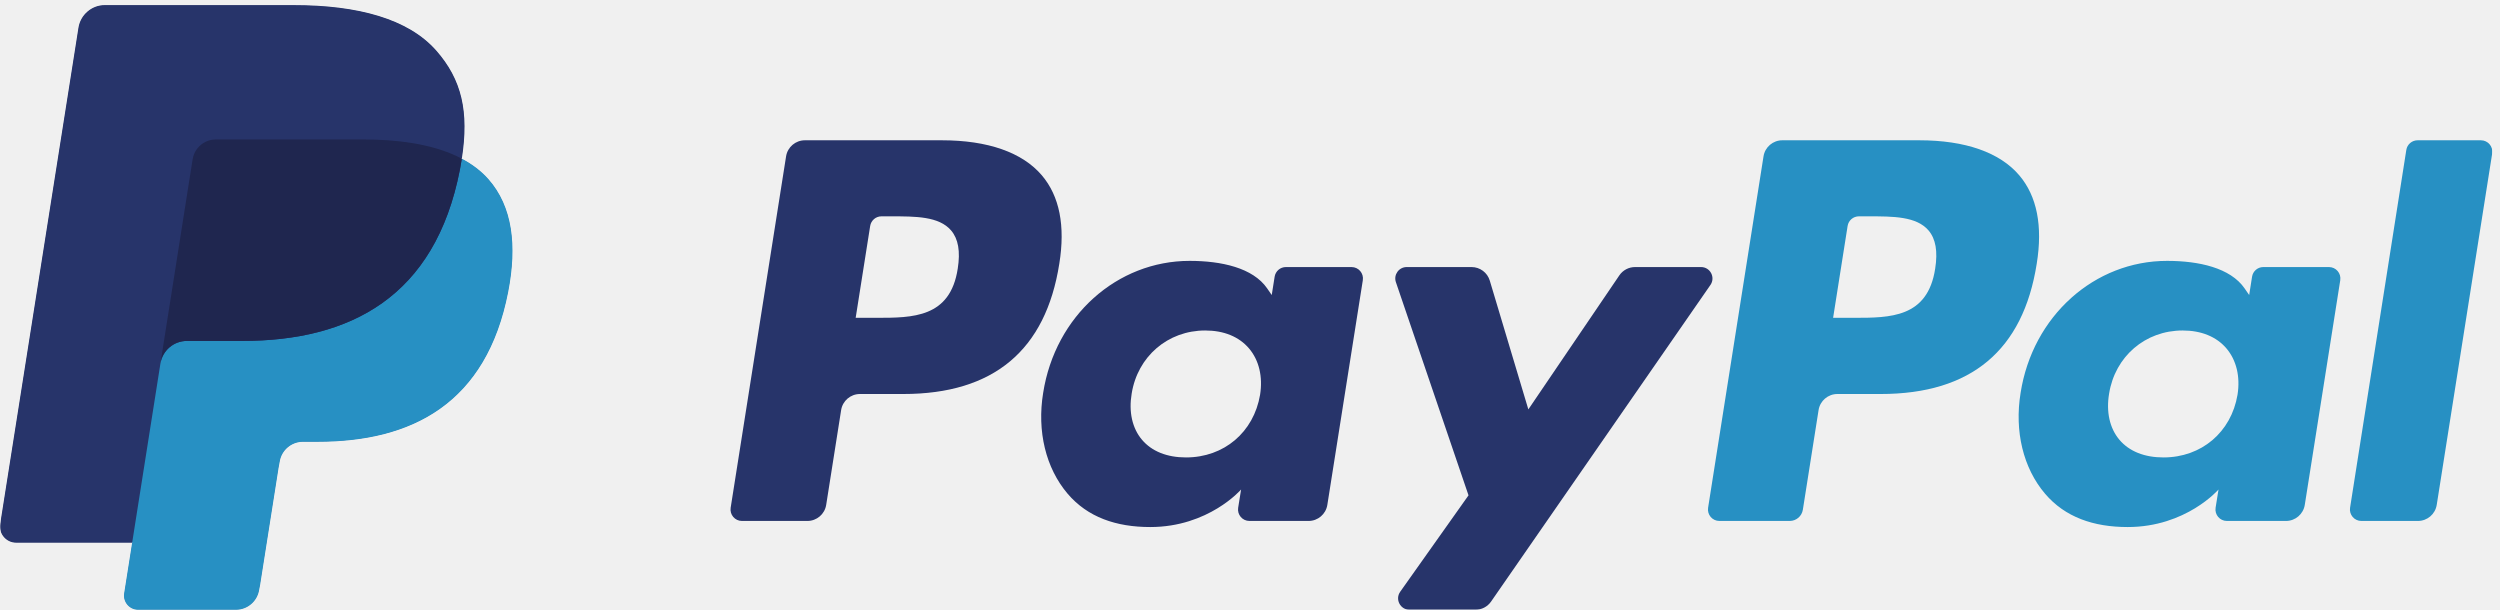
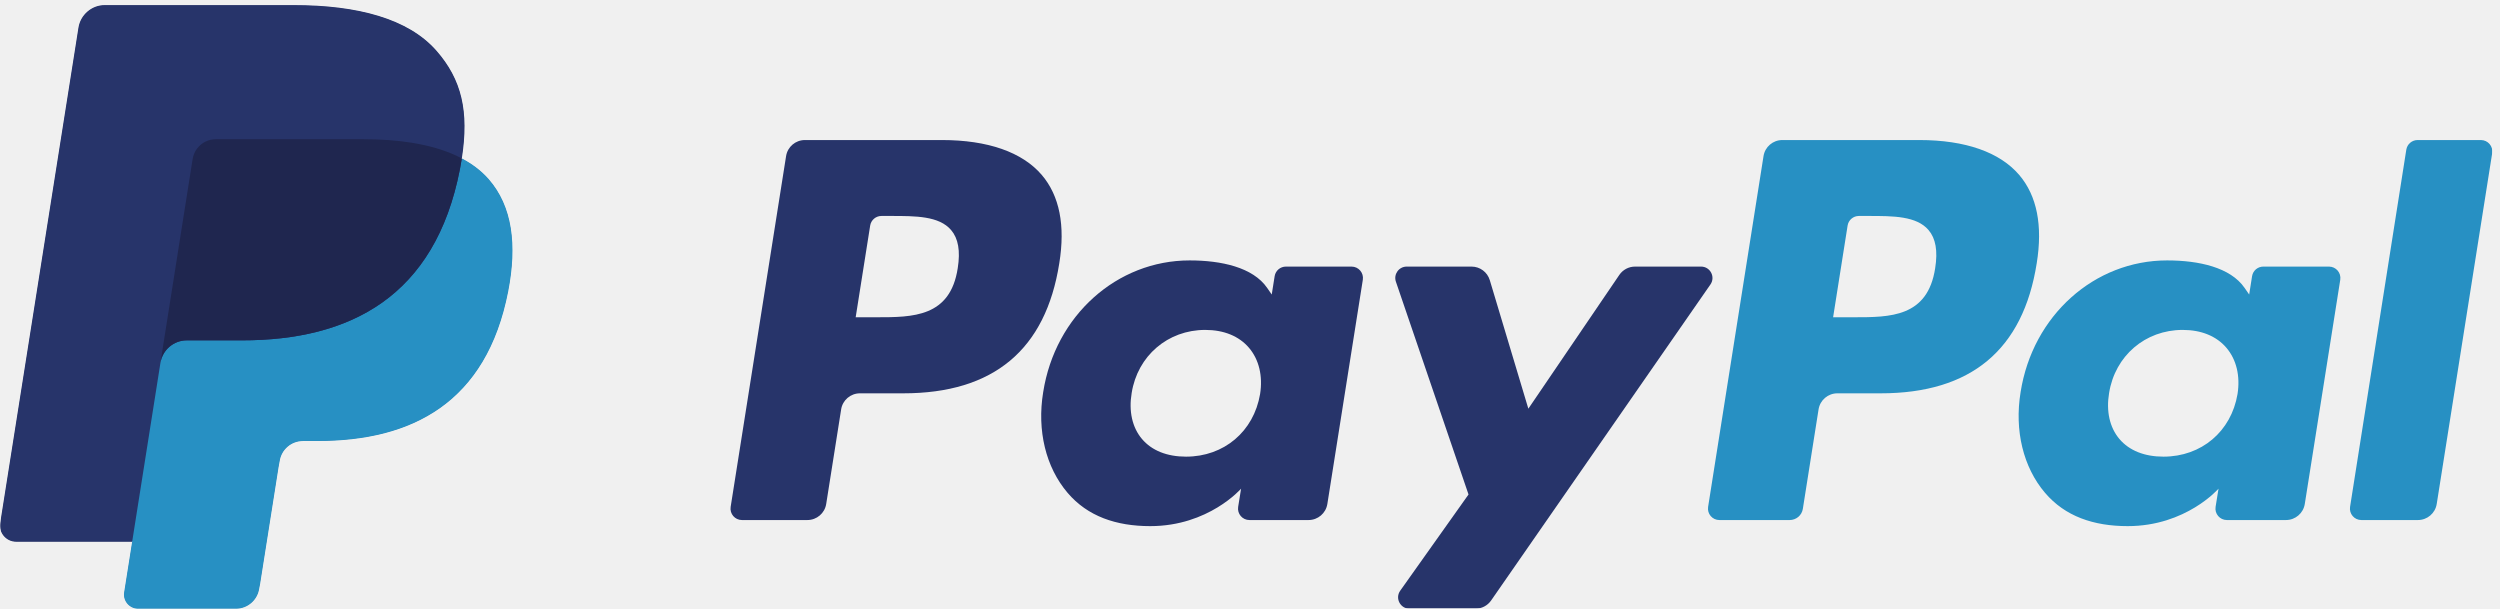
- <svg xmlns="http://www.w3.org/2000/svg" xmlns:xlink="http://www.w3.org/1999/xlink" width="246px" height="60px" viewBox="0 0 246 60" version="1.1">
-   <defs>
-     <path id="path-1" d="M0.036,60 L245.245,60 L245.245,0.498 L0.036,0.498 L0.036,60 L0.036,60 Z" />
-   </defs>
-   <g id="Page-1" stroke="none" stroke-width="1" fill="none" fill-rule="evenodd">
-     <g id="pp_fc_hl">
-       <g id="pp_h_rgb">
-         <path d="M190.422,26.432 C189.685,31.273 185.988,31.273 182.412,31.273 L180.378,31.273 L181.805,22.235 C181.891,21.689 182.362,21.287 182.915,21.287 L183.848,21.287 C186.281,21.287 188.581,21.287 189.766,22.673 C190.475,23.503 190.69,24.733 190.422,26.432 L190.422,26.432 Z M188.865,13.804 L175.38,13.804 C174.458,13.804 173.673,14.475 173.53,15.385 L168.077,49.963 C167.969,50.645 168.496,51.262 169.187,51.262 L176.106,51.262 C176.752,51.262 177.301,50.792 177.401,50.155 L178.948,40.352 C179.092,39.441 179.876,38.77 180.798,38.77 L185.065,38.77 C193.948,38.77 199.074,34.472 200.414,25.952 C201.017,22.226 200.438,19.298 198.693,17.248 C196.776,14.995 193.377,13.804 188.865,13.804 L188.865,13.804 Z" id="Fill-1" fill="#2790C3" />
-         <path d="M94.242,26.432 C93.505,31.273 89.808,31.273 86.233,31.273 L84.198,31.273 L85.625,22.235 C85.712,21.689 86.182,21.287 86.735,21.287 L87.668,21.287 C90.102,21.287 92.401,21.287 93.586,22.673 C94.296,23.503 94.51,24.733 94.242,26.432 L94.242,26.432 Z M92.686,13.804 L79.201,13.804 C78.279,13.804 77.494,14.475 77.35,15.385 L71.897,49.963 C71.79,50.645 72.317,51.262 73.007,51.262 L79.446,51.262 C80.368,51.262 81.153,50.591 81.297,49.681 L82.768,40.352 C82.912,39.441 83.697,38.77 84.619,38.77 L88.886,38.77 C97.768,38.77 102.895,34.472 104.235,25.952 C104.838,22.226 104.259,19.298 102.514,17.248 C100.596,14.995 97.197,13.804 92.686,13.804 L92.686,13.804 Z" id="Fill-2" fill="#27346A" />
-         <path d="M123.992,38.845 C123.368,42.535 120.439,45.012 116.704,45.012 C114.831,45.012 113.332,44.41 112.368,43.269 C111.413,42.138 111.053,40.527 111.356,38.733 C111.938,35.077 114.913,32.52 118.592,32.52 C120.426,32.52 121.915,33.128 122.898,34.279 C123.887,35.439 124.275,37.061 123.992,38.845 L123.992,38.845 Z M132.991,26.278 L126.534,26.278 C125.981,26.278 125.51,26.679 125.424,27.227 L125.139,29.032 L124.688,28.378 C123.29,26.348 120.173,25.67 117.061,25.67 C109.927,25.67 103.833,31.076 102.647,38.658 C102.03,42.441 102.906,46.055 105.051,48.578 C107.021,50.896 109.833,51.861 113.184,51.861 C118.934,51.861 122.123,48.167 122.123,48.167 L121.835,49.962 C121.727,50.644 122.254,51.262 122.945,51.262 L128.76,51.262 C129.682,51.262 130.467,50.592 130.61,49.681 L134.101,27.576 C134.209,26.894 133.682,26.278 132.991,26.278 L132.991,26.278 Z" id="Fill-3" fill="#27346A" />
-         <path d="M220.172,38.845 C219.548,42.535 216.619,45.012 212.884,45.012 C211.01,45.012 209.512,44.41 208.547,43.269 C207.592,42.138 207.233,40.527 207.536,38.733 C208.117,35.077 211.093,32.52 214.772,32.52 C216.605,32.52 218.095,33.128 219.077,34.279 C220.066,35.439 220.455,37.061 220.172,38.845 L220.172,38.845 Z M229.17,26.278 L222.713,26.278 C222.16,26.278 221.689,26.679 221.603,27.227 L221.319,29.032 L220.868,28.378 C219.469,26.348 216.353,25.67 213.241,25.67 C206.107,25.67 200.013,31.076 198.827,38.658 C198.21,42.441 199.086,46.055 201.23,48.578 C203.201,50.896 206.013,51.861 209.363,51.861 C215.113,51.861 218.302,48.167 218.302,48.167 L218.015,49.962 C217.906,50.644 218.433,51.262 219.125,51.262 L224.939,51.262 C225.861,51.262 226.646,50.592 226.79,49.681 L230.281,27.576 C230.388,26.894 229.861,26.278 229.17,26.278 L229.17,26.278 Z" id="Fill-4" fill="#2790C3" />
-         <g id="Group-10">
-           <mask id="mask-2" fill="white">
-             <use xlink:href="#path-1" />
-           </mask>
-           <g id="Clip-6" />
-           <path d="M167.382,26.278 L160.892,26.278 C160.271,26.278 159.69,26.585 159.342,27.099 L150.389,40.285 L146.595,27.614 C146.358,26.821 145.628,26.278 144.8,26.278 L138.42,26.278 C137.65,26.278 137.107,27.035 137.356,27.764 L144.502,48.741 L137.781,58.226 C137.253,58.97 137.785,60 138.698,60 L145.182,60 C145.796,60 146.372,59.699 146.722,59.193 L168.306,28.042 C168.822,27.297 168.289,26.278 167.382,26.278" id="Fill-5" fill="#27346A" mask="url(#mask-2)" />
-           <path d="M236.781,14.753 L231.247,49.963 C231.139,50.645 231.667,51.262 232.357,51.262 L237.924,51.262 C238.845,51.262 239.63,50.591 239.774,49.681 L245.231,15.103 C245.339,14.421 244.812,13.804 244.121,13.804 L237.892,13.804 C237.338,13.804 236.867,14.207 236.781,14.753" id="Fill-7" fill="#2790C3" mask="url(#mask-2)" />
-           <path d="M25.547,57.548 L27.359,46.054 L27.476,45.417 C27.564,44.863 27.847,44.356 28.275,43.992 C28.702,43.627 29.247,43.425 29.808,43.425 L31.248,43.425 C33.647,43.425 35.852,43.169 37.8,42.664 C39.879,42.125 41.728,41.285 43.295,40.171 C44.957,38.989 46.353,37.461 47.444,35.631 C48.596,33.7 49.441,31.375 49.958,28.722 C50.414,26.379 50.499,24.281 50.213,22.487 C49.909,20.591 49.179,18.973 48.042,17.678 C47.353,16.893 46.472,16.213 45.422,15.656 L45.397,15.643 L45.396,15.613 C45.763,13.274 45.749,11.323 45.355,9.644 C44.958,7.961 44.156,6.446 42.899,5.015 C40.296,2.048 35.562,0.544 28.828,0.544 L10.334,0.544 C9.716,0.544 9.116,0.765 8.645,1.167 C8.175,1.569 7.864,2.127 7.767,2.738 L0.066,51.57 C-0.004,52.016 0.124,52.468 0.417,52.81 C0.71,53.154 1.137,53.351 1.588,53.351 L13.061,53.351 L13.051,53.405 L12.263,58.402 C12.202,58.79 12.314,59.184 12.569,59.482 C12.824,59.781 13.196,59.953 13.588,59.953 L23.212,59.953 C23.752,59.953 24.275,59.76 24.685,59.409 C25.095,59.058 25.368,58.572 25.452,58.039 L25.547,57.548" id="Fill-8" fill="#27346A" mask="url(#mask-2)" />
-           <path d="M18.954,15.676 C19.076,14.902 19.572,14.269 20.241,13.948 C20.545,13.803 20.884,13.722 21.24,13.722 L35.736,13.722 C37.454,13.722 39.055,13.835 40.519,14.07 C40.938,14.138 41.344,14.215 41.74,14.303 C42.136,14.391 42.519,14.488 42.891,14.598 C43.077,14.652 43.259,14.708 43.439,14.768 C44.158,15.007 44.827,15.288 45.443,15.615 C46.169,10.986 45.438,7.836 42.935,4.984 C40.178,1.843 35.199,0.498 28.828,0.498 L10.334,0.498 C9.032,0.498 7.924,1.445 7.721,2.731 L0.02,51.563 C-0.132,52.527 0.613,53.398 1.588,53.398 L13.005,53.398 L18.954,15.676" id="Fill-9" fill="#27346A" mask="url(#mask-2)" />
-         </g>
-         <path d="M45.443,15.615 L45.443,15.615 C45.388,15.968 45.327,16.327 45.254,16.698 C42.816,29.219 34.472,33.548 23.815,33.548 L18.388,33.548 C17.086,33.548 15.987,34.496 15.784,35.782 L12.217,58.395 C12.084,59.238 12.736,60 13.588,60 L23.212,60 C24.351,60 25.321,59.172 25.498,58.046 L25.593,57.557 L27.405,46.061 L27.522,45.426 C27.7,44.301 28.67,43.472 29.808,43.472 L31.248,43.472 C40.571,43.472 47.871,39.684 50.004,28.73 C50.895,24.153 50.435,20.333 48.078,17.647 C47.365,16.835 46.478,16.162 45.443,15.615" id="Fill-11" fill="#2790C3" />
-         <path d="M42.891,14.598 C42.519,14.488 42.136,14.391 41.74,14.303 C41.344,14.215 40.938,14.138 40.519,14.07 C39.055,13.835 37.454,13.722 35.736,13.722 L21.24,13.722 C20.884,13.722 20.545,13.803 20.241,13.948 C19.572,14.269 19.076,14.902 18.954,15.676 L15.873,35.212 L15.784,35.782 C15.987,34.496 17.086,33.548 18.388,33.548 L23.815,33.548 C34.472,33.548 42.816,29.219 45.254,16.698 C45.327,16.327 45.388,15.968 45.443,15.615 C44.827,15.288 44.158,15.007 43.439,14.768 C43.259,14.708 43.077,14.652 42.891,14.598" id="Fill-12" fill="#1F264F" />
+ <svg xmlns="http://www.w3.org/2000/svg" width="115" height="28" viewBox="0 0 115 28" fill="none">
+   <g clip-path="url(#clip0_1_2)">
+     <g clip-path="url(#clip1_1_2)">
+       <path fill-rule="evenodd" clip-rule="evenodd" d="M89.018 12.335C88.674 14.594 86.946 14.594 85.274 14.594H84.323L84.99 10.376C85.03 10.122 85.25 9.934 85.509 9.934H85.945C87.083 9.934 88.158 9.934 88.712 10.581C89.043 10.968 89.144 11.542 89.018 12.335ZM88.291 6.442H81.987C81.556 6.442 81.189 6.755 81.122 7.18L78.573 23.316C78.522 23.634 78.769 23.922 79.092 23.922H82.326C82.628 23.922 82.885 23.703 82.931 23.405L83.654 18.831C83.722 18.406 84.088 18.093 84.519 18.093H86.514C90.667 18.093 93.063 16.087 93.689 12.111C93.971 10.372 93.701 9.006 92.885 8.049C91.989 6.998 90.4 6.442 88.291 6.442Z" fill="#2790C3" />
+       <path fill-rule="evenodd" clip-rule="evenodd" d="M44.056 12.335C43.712 14.594 41.983 14.594 40.312 14.594H39.361L40.028 10.376C40.068 10.122 40.288 9.934 40.547 9.934H40.983C42.121 9.934 43.196 9.934 43.75 10.581C44.081 10.968 44.182 11.542 44.056 12.335ZM43.329 6.442H37.025C36.594 6.442 36.227 6.755 36.16 7.18L33.61 23.316C33.56 23.634 33.807 23.922 34.129 23.922H37.139C37.57 23.922 37.938 23.609 38.005 23.184L38.693 18.831C38.759 18.406 39.127 18.093 39.558 18.093H41.552C45.705 18.093 48.101 16.087 48.727 12.111C49.009 10.372 48.739 9.006 47.923 8.049C47.026 6.998 45.438 6.442 43.329 6.442Z" fill="#27346A" />
+       <path fill-rule="evenodd" clip-rule="evenodd" d="M57.964 18.128C57.672 19.85 56.303 21.006 54.557 21.006C53.681 21.006 52.98 20.724 52.53 20.192C52.083 19.665 51.915 18.913 52.057 18.076C52.328 16.369 53.72 15.176 55.439 15.176C56.297 15.176 56.993 15.46 57.452 15.997C57.914 16.538 58.096 17.295 57.964 18.128ZM62.17 12.263H59.152C58.893 12.263 58.673 12.45 58.633 12.706L58.5 13.548L58.289 13.243C57.635 12.296 56.179 11.979 54.724 11.979C51.389 11.979 48.54 14.502 47.986 18.041C47.697 19.806 48.106 21.492 49.109 22.67C50.03 23.752 51.345 24.202 52.911 24.202C55.599 24.202 57.09 22.478 57.09 22.478L56.955 23.316C56.905 23.634 57.151 23.922 57.474 23.922H60.193C60.624 23.922 60.99 23.609 61.058 23.184L62.69 12.869C62.74 12.55 62.493 12.263 62.17 12.263Z" fill="#27346A" />
+       <path fill-rule="evenodd" clip-rule="evenodd" d="M102.926 18.128C102.634 19.85 101.265 21.006 99.519 21.006C98.643 21.006 97.942 20.724 97.492 20.192C97.045 19.665 96.877 18.913 97.019 18.076C97.29 16.369 98.682 15.176 100.402 15.176C101.259 15.176 101.955 15.46 102.414 15.997C102.876 16.538 103.058 17.295 102.926 18.128ZM107.132 12.263H104.114C103.855 12.263 103.635 12.45 103.595 12.706L103.462 13.548L103.251 13.243C102.597 12.296 101.141 11.979 99.686 11.979C96.351 11.979 93.502 14.502 92.947 18.041C92.659 19.806 93.069 21.492 94.071 22.67C94.992 23.752 96.307 24.202 97.873 24.202C100.561 24.202 102.052 22.478 102.052 22.478L101.917 23.316C101.867 23.634 102.113 23.922 102.436 23.922H105.155C105.586 23.922 105.952 23.609 106.02 23.184L107.652 12.869C107.702 12.55 107.455 12.263 107.132 12.263Z" fill="#2790C3" />
+       <mask id="mask0_1_2" style="mask-type:luminance" maskUnits="userSpaceOnUse" x="0" y="0" width="115" height="28">
+         <path d="M0.017 28H114.647V0.232H0.017V28Z" fill="white" />
+       </mask>
+       <g mask="url(#mask0_1_2)">
+         <path fill-rule="evenodd" clip-rule="evenodd" d="M78.248 12.263H75.213C74.923 12.263 74.652 12.406 74.489 12.646L70.304 18.8L68.53 12.886C68.419 12.517 68.078 12.263 67.691 12.263H64.709C64.348 12.263 64.095 12.616 64.211 12.957L67.552 22.746L64.41 27.172C64.163 27.52 64.412 28 64.838 28H67.87C68.157 28 68.426 27.859 68.59 27.624L78.68 13.086C78.921 12.739 78.672 12.263 78.248 12.263Z" fill="#27346A" />
      </g>
+       <mask id="mask1_1_2" style="mask-type:luminance" maskUnits="userSpaceOnUse" x="0" y="0" width="115" height="28">
+         <path d="M0.017 28H114.647V0.232H0.017V28Z" fill="white" />
+       </mask>
+       <g mask="url(#mask1_1_2)">
+         <path fill-rule="evenodd" clip-rule="evenodd" d="M110.69 6.885L108.103 23.316C108.053 23.634 108.299 23.922 108.622 23.922H111.224C111.655 23.922 112.022 23.609 112.089 23.184L114.64 7.048C114.691 6.73 114.444 6.442 114.121 6.442H111.209C110.951 6.442 110.731 6.63 110.69 6.885Z" fill="#2790C3" />
+       </g>
+       <mask id="mask2_1_2" style="mask-type:luminance" maskUnits="userSpaceOnUse" x="0" y="0" width="115" height="28">
+         <path d="M0.017 28H114.647V0.232H0.017V28Z" fill="white" />
+       </mask>
+       <g mask="url(#mask2_1_2)">
+         <path fill-rule="evenodd" clip-rule="evenodd" d="M11.943 26.856L12.79 21.492L12.845 21.195C12.885 20.936 13.018 20.7 13.218 20.529C13.418 20.359 13.672 20.265 13.935 20.265H14.608C15.729 20.265 16.76 20.146 17.671 19.91C18.642 19.658 19.507 19.267 20.24 18.746C21.017 18.195 21.669 17.482 22.179 16.628C22.718 15.727 23.113 14.642 23.354 13.403C23.567 12.31 23.607 11.331 23.473 10.494C23.331 9.609 22.99 8.854 22.459 8.25C22.137 7.883 21.724 7.566 21.234 7.306L21.222 7.3L21.222 7.286C21.393 6.194 21.387 5.284 21.202 4.5C21.017 3.715 20.642 3.008 20.055 2.34C18.838 0.956 16.624 0.254 13.476 0.254H4.831C4.542 0.254 4.261 0.357 4.042 0.545C3.822 0.732 3.676 0.993 3.631 1.278L0.031 24.066C-0.002 24.274 0.058 24.485 0.195 24.645C0.332 24.805 0.532 24.897 0.742 24.897H6.106L6.101 24.922L5.733 27.254C5.704 27.436 5.757 27.619 5.876 27.759C5.995 27.898 6.169 27.978 6.352 27.978H10.851C11.103 27.978 11.348 27.888 11.54 27.724C11.732 27.561 11.859 27.333 11.898 27.085L11.943 26.856Z" fill="#27346A" />
+       </g>
+       <mask id="mask3_1_2" style="mask-type:luminance" maskUnits="userSpaceOnUse" x="0" y="0" width="115" height="28">
+         <path d="M0.017 28H114.647V0.232H0.017V28Z" fill="white" />
+       </mask>
+       <g mask="url(#mask3_1_2)">
+         <path fill-rule="evenodd" clip-rule="evenodd" d="M8.861 7.316C8.918 6.954 9.15 6.659 9.462 6.509C9.604 6.441 9.763 6.404 9.929 6.404H16.706C17.509 6.404 18.258 6.456 18.942 6.566C19.137 6.598 19.328 6.634 19.513 6.675C19.698 6.716 19.877 6.761 20.051 6.812C20.138 6.837 20.223 6.864 20.307 6.892C20.643 7.003 20.956 7.135 21.244 7.287C21.583 5.127 21.241 3.657 20.071 2.326C18.782 0.86 16.455 0.232 13.476 0.232H4.831C4.222 0.232 3.704 0.674 3.609 1.274L0.009 24.063C-0.062 24.512 0.286 24.919 0.742 24.919H6.08L8.861 7.316Z" fill="#27346A" />
+       </g>
+       <path fill-rule="evenodd" clip-rule="evenodd" d="M21.244 7.287C21.218 7.452 21.189 7.619 21.155 7.792C20.015 13.636 16.115 15.656 11.133 15.656H8.596C7.987 15.656 7.473 16.098 7.379 16.698L5.711 27.251C5.649 27.644 5.954 28 6.352 28H10.851C11.384 28 11.837 27.613 11.92 27.088L11.964 26.86L12.812 21.495L12.866 21.199C12.949 20.674 13.402 20.287 13.935 20.287H14.608C18.966 20.287 22.379 18.519 23.376 13.408C23.792 11.272 23.577 9.489 22.475 8.235C22.142 7.856 21.727 7.542 21.244 7.287Z" fill="#2790C3" />
+       <path fill-rule="evenodd" clip-rule="evenodd" d="M20.051 6.812C19.877 6.761 19.698 6.716 19.513 6.675C19.328 6.634 19.137 6.598 18.942 6.566C18.258 6.456 17.509 6.404 16.706 6.404H9.929C9.763 6.404 9.604 6.441 9.462 6.509C9.15 6.659 8.918 6.954 8.861 7.316L7.42 16.432L7.379 16.698C7.473 16.098 7.987 15.656 8.596 15.656H11.133C16.115 15.656 20.015 13.636 21.155 7.792C21.189 7.619 21.218 7.452 21.244 7.287C20.956 7.135 20.643 7.003 20.307 6.892C20.223 6.864 20.138 6.837 20.051 6.812Z" fill="#1F264F" />
    </g>
  </g>
+   <defs>
+     <clipPath id="clip0_1_2">
+       <rect width="115" height="28" fill="white" />
+     </clipPath>
+     <clipPath id="clip1_1_2">
+       <rect width="115" height="28" fill="white" />
+     </clipPath>
+   </defs>
</svg>
